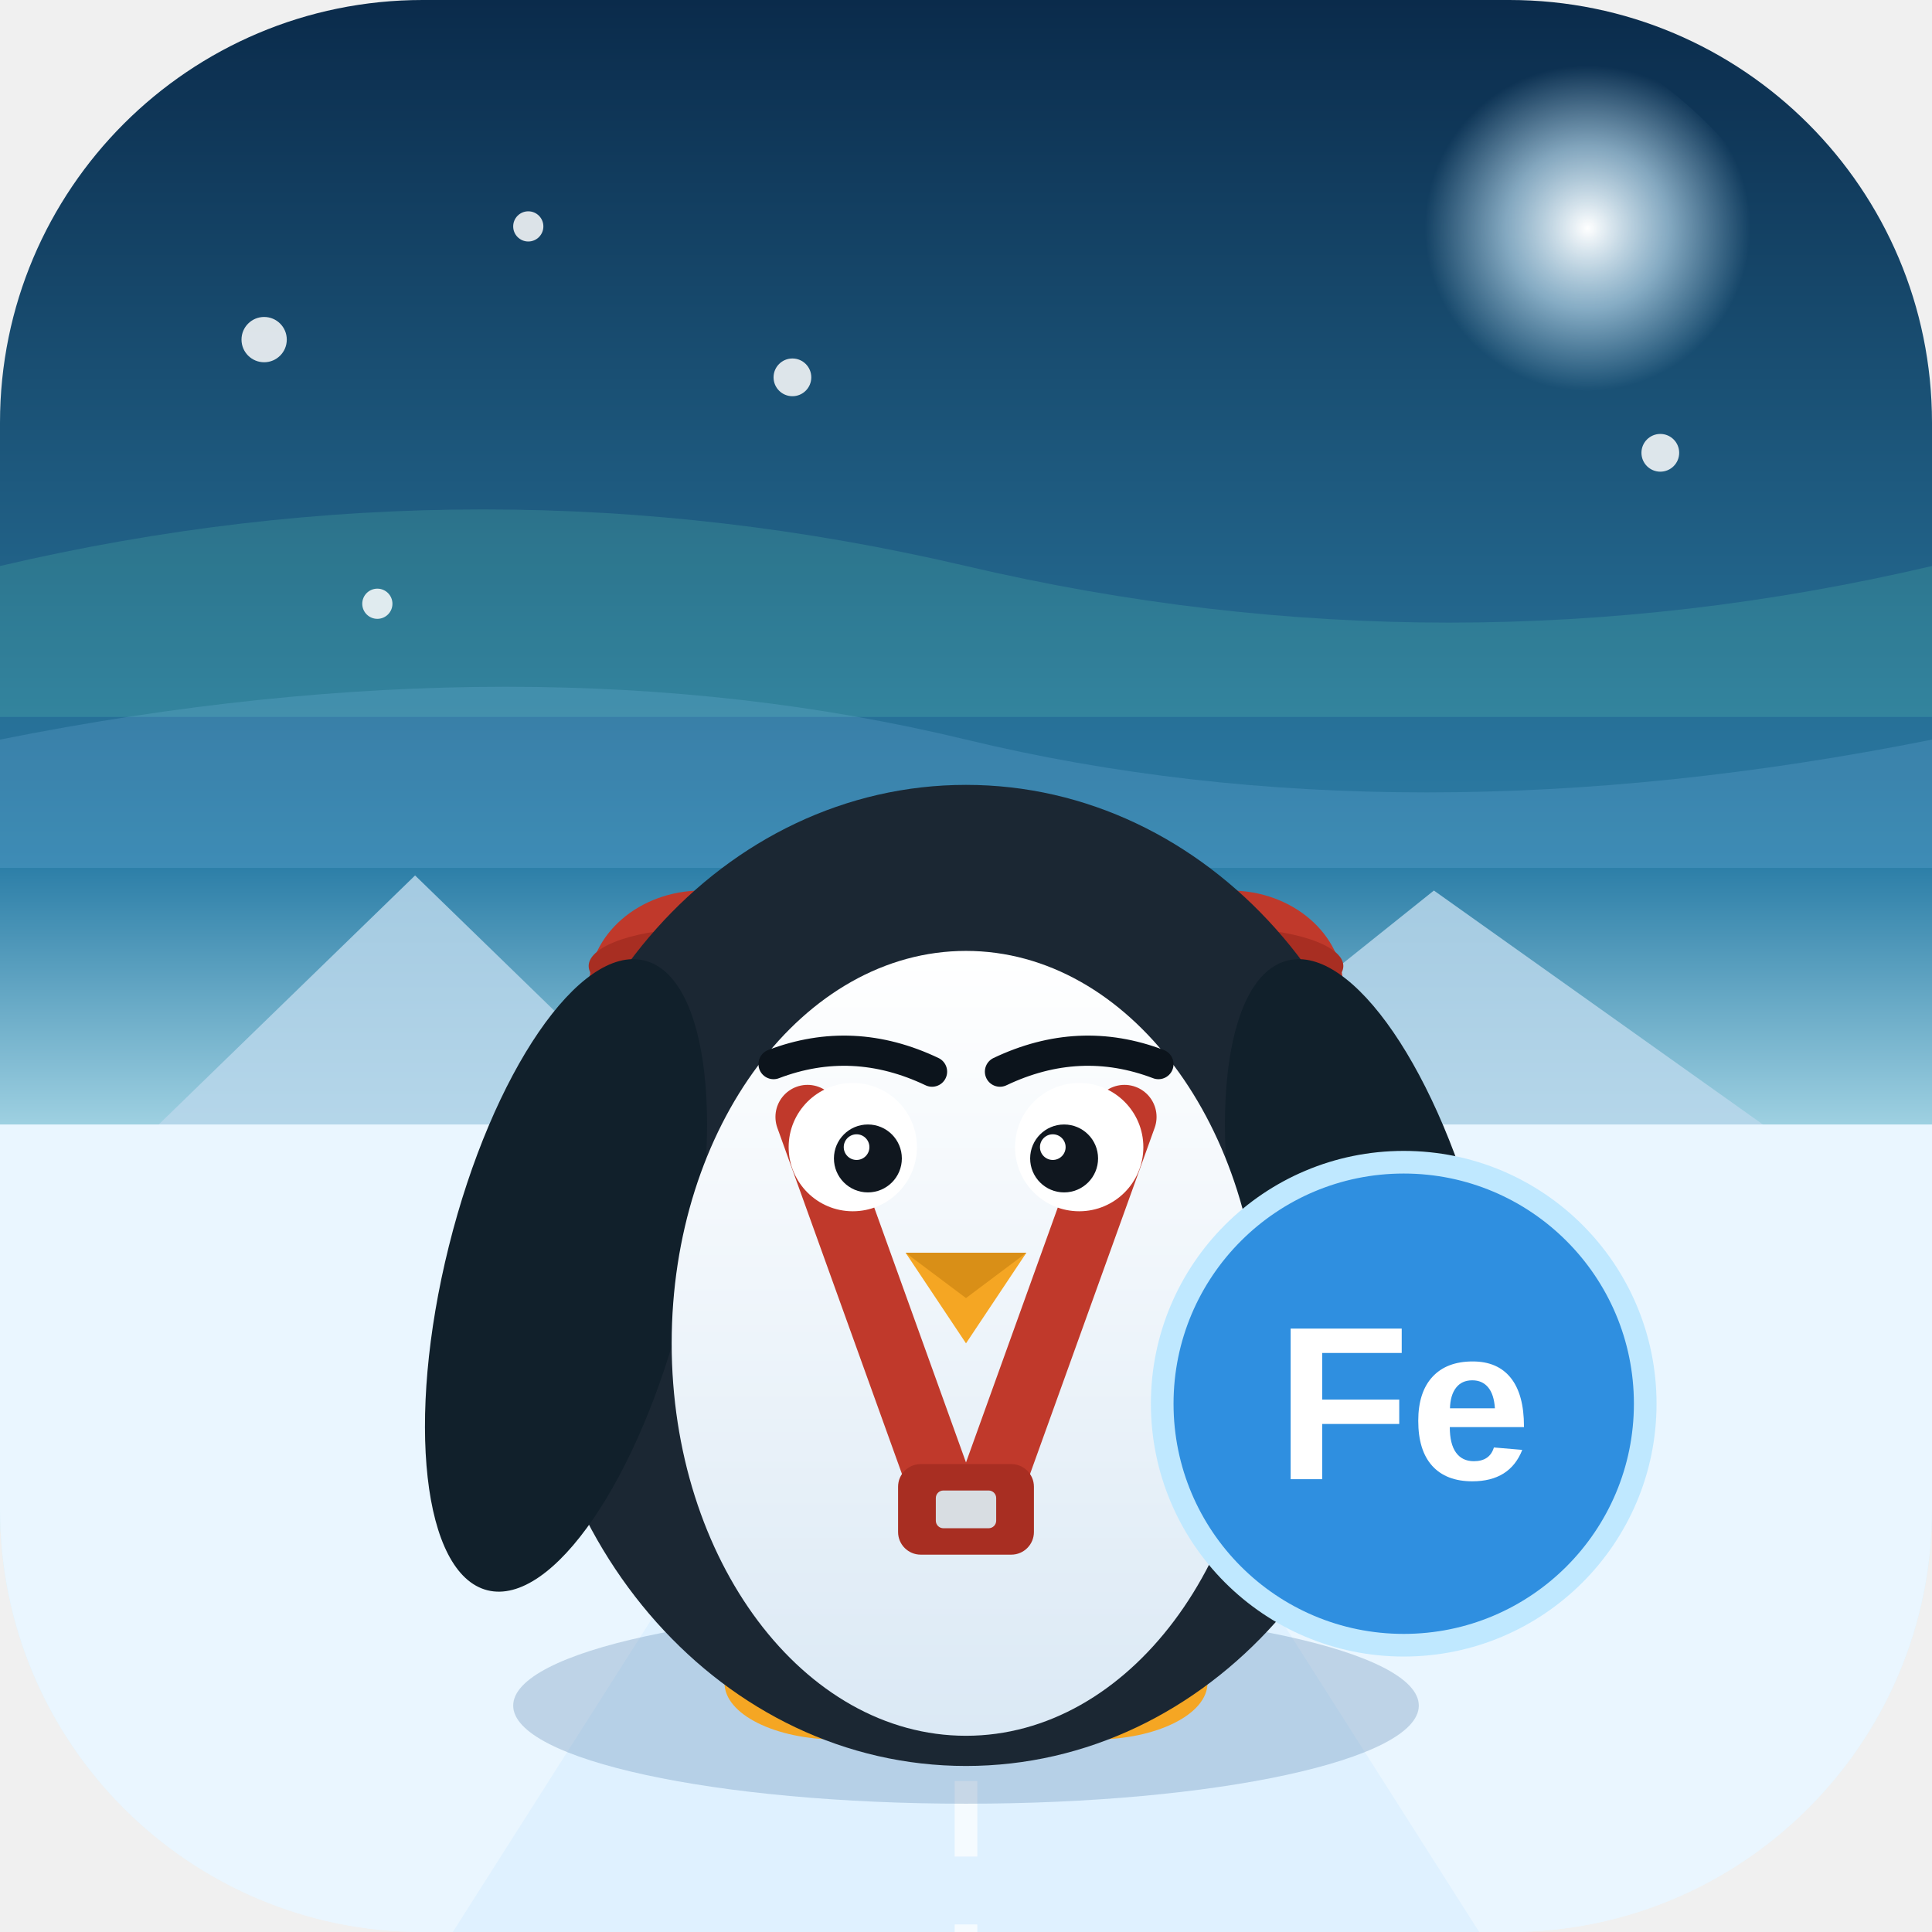
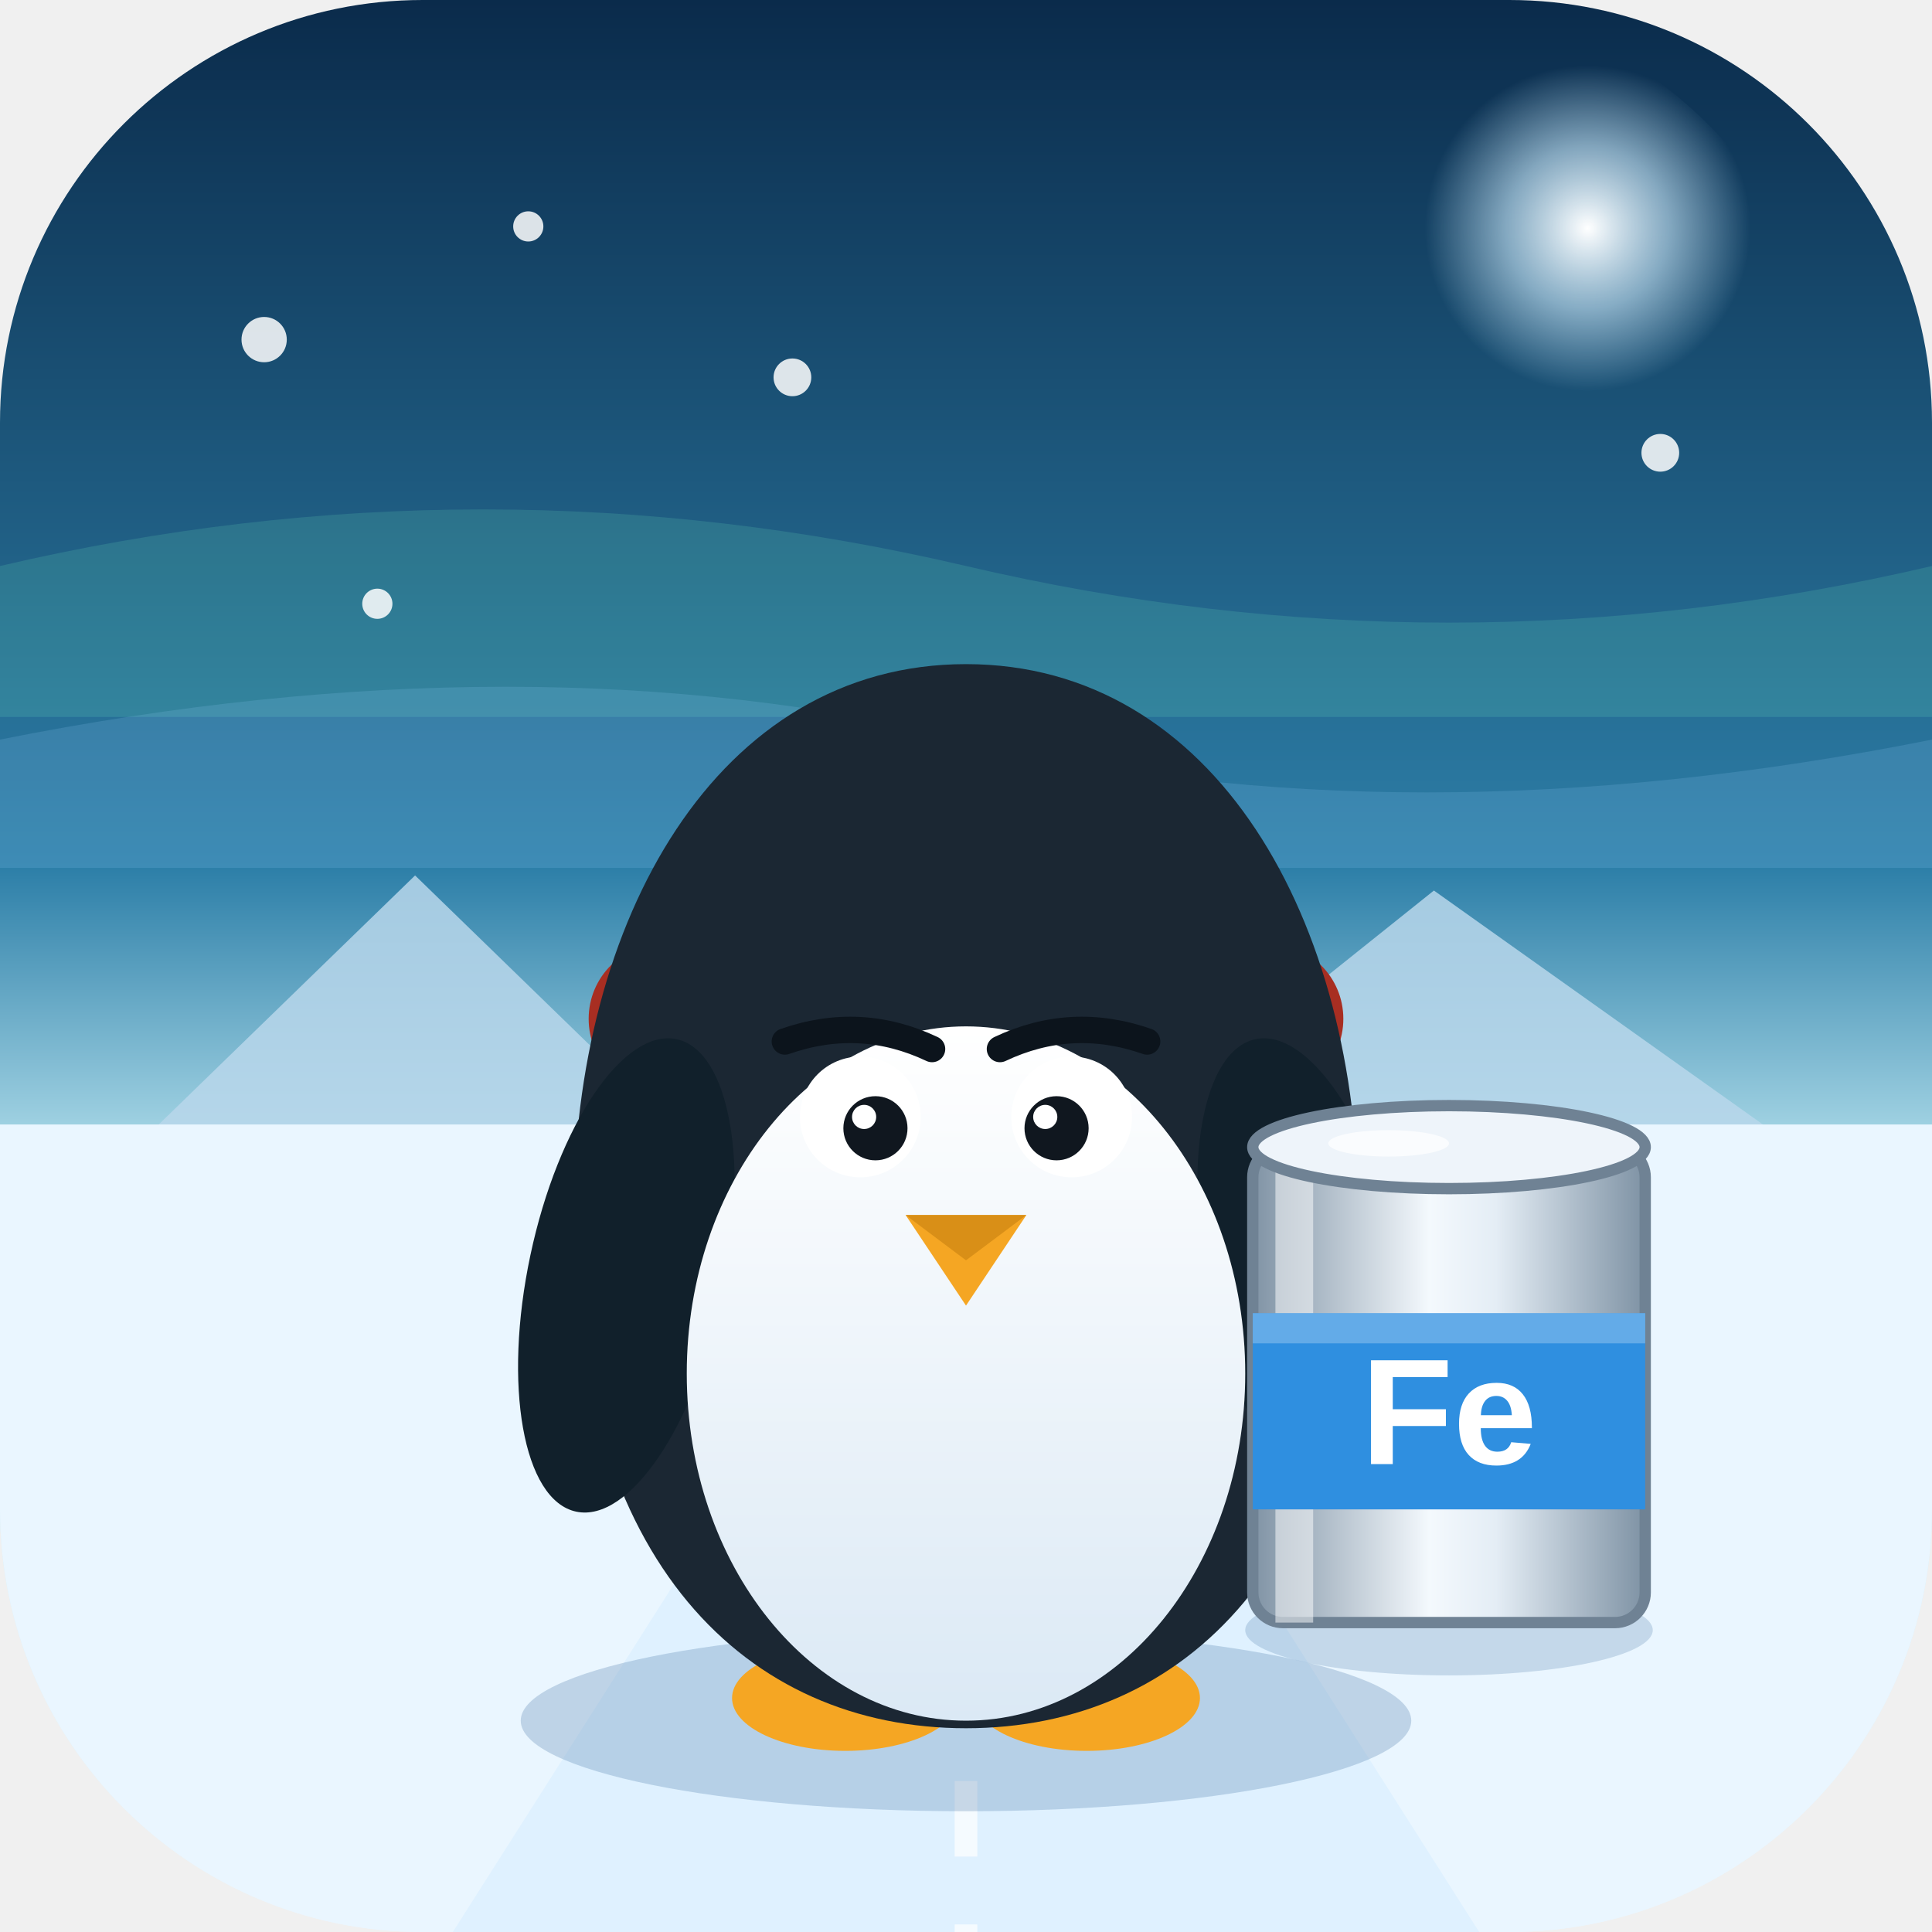
<svg xmlns="http://www.w3.org/2000/svg" width="512" height="512" viewBox="0 0 512 512">
  <defs>
    <linearGradient id="sky" x1="0" y1="0" x2="0" y2="1">
      <stop offset="0" stop-color="#0a2a4a" />
      <stop offset="0.45" stop-color="#2d7fa8" />
      <stop offset="0.62" stop-color="#bfe8f2" />
      <stop offset="1" stop-color="#eaf6ff" />
    </linearGradient>
    <radialGradient id="sun" cx="0.72" cy="0.26" r="0.18">
      <stop offset="0" stop-color="#ffffff" />
      <stop offset="0.5" stop-color="#cfeeff" stop-opacity="0.6" />
      <stop offset="1" stop-color="#cfeeff" stop-opacity="0" />
    </radialGradient>
    <linearGradient id="belly" x1="0" y1="0" x2="0" y2="1">
      <stop offset="0" stop-color="#ffffff" />
      <stop offset="1" stop-color="#dbe9f5" />
+     </linearGradient>
+     <linearGradient id="tin" x1="0" y1="0" x2="1" y2="0">
+       <stop offset="0" stop-color="#8093a5" />
+       <stop offset="0.45" stop-color="#f4f9fd" />
+       <stop offset="0.62" stop-color="#e4edf5" />
+       <stop offset="1" stop-color="#7e92a4" />
    </linearGradient>
    <clipPath id="round">
      <rect x="0" y="0" width="512" height="512" rx="112" ry="112" />
    </clipPath>
  </defs>
  <g clip-path="url(#round)">
    <rect width="512" height="512" fill="url(#sky)" />
    <circle cx="368" cy="118" r="120" fill="url(#sun)" />
    <path d="M0 150 Q128 120 256 150 T512 150 V190 H0 Z" fill="#7affc8" opacity="0.14" />
    <path d="M0 196 Q140 168 256 196 T512 196 V230 H0 Z" fill="#9cd2ff" opacity="0.16" />
    <g fill="#b8d7eb" opacity="0.85">
      <polygon points="40,300 110,232 180,300" />
      <polygon points="150,300 230,250 310,300" />
      <polygon points="300,300 380,236 470,300" />
    </g>
    <rect x="0" y="298" width="512" height="214" fill="#eaf6ff" />
    <path d="M256 298 L120 512 H392 Z" fill="#dff1ff" />
    <line x1="256" y1="320" x2="256" y2="512" stroke="#ffffff" stroke-width="6" stroke-dasharray="20 18" opacity="0.7" />
    <g>
-       <ellipse cx="256" cy="452" rx="120" ry="26" fill="#3a6da0" opacity="0.25" />
-       <ellipse cx="222" cy="446" rx="30" ry="15" fill="#f5a623" />
-       <ellipse cx="290" cy="446" rx="30" ry="15" fill="#f5a623" />
-       <ellipse cx="186" cy="262" rx="30" ry="26" fill="#c0392b" />
-       <ellipse cx="326" cy="262" rx="30" ry="26" fill="#c0392b" />
-       <ellipse cx="186" cy="256" rx="30" ry="10" fill="#a82e22" />
-       <ellipse cx="326" cy="256" rx="30" ry="10" fill="#a82e22" />
-       <ellipse cx="256" cy="338" rx="116" ry="130" fill="#1b2733" />
-       <ellipse cx="150" cy="338" rx="32" ry="86" fill="#11202b" transform="rotate(14 150 338)" />
-       <ellipse cx="362" cy="338" rx="32" ry="86" fill="#11202b" transform="rotate(-14 362 338)" />
-       <ellipse cx="256" cy="356" rx="78" ry="104" fill="url(#belly)" />
-       <path d="M214 296 L250 396" stroke="#c0392b" stroke-width="17" fill="none" stroke-linecap="round" />
-       <path d="M298 296 L262 396" stroke="#c0392b" stroke-width="17" fill="none" stroke-linecap="round" />
-       <rect x="238" y="388" width="36" height="24" rx="6" fill="#a82e22" />
-       <rect x="248" y="395" width="16" height="10" rx="2" fill="#d8dde2" />
-       <circle cx="226" cy="304" r="17" fill="#ffffff" />
-       <circle cx="286" cy="304" r="17" fill="#ffffff" />
-       <circle cx="230" cy="307" r="9" fill="#10171f" />
-       <circle cx="282" cy="307" r="9" fill="#10171f" />
-       <circle cx="227" cy="304" r="3.4" fill="#ffffff" />
-       <circle cx="279" cy="304" r="3.4" fill="#ffffff" />
-       <path d="M205 282 Q226 274 247 284" stroke="#0c141c" stroke-width="8" fill="none" stroke-linecap="round" />
-       <path d="M265 284 Q286 274 307 282" stroke="#0c141c" stroke-width="8" fill="none" stroke-linecap="round" />
-       <polygon points="240,332 272,332 256,356" fill="#f5a623" />
-       <polygon points="240,332 272,332 256,344" fill="#d98f17" />
+       <ellipse cx="256" cy="456" rx="118" ry="24" fill="#3a6da0" opacity="0.25" />
+       <ellipse cx="224" cy="450" rx="30" ry="14" fill="#f5a623" />
+       <ellipse cx="288" cy="450" rx="30" ry="14" fill="#f5a623" />
+       <rect x="156" y="250" width="200" height="150" rx="48" fill="#c0392b" />
+       <rect x="156" y="250" width="200" height="40" rx="20" fill="#a82e22" />
+       <rect x="176" y="232" width="20" height="40" rx="9" fill="#a82e22" />
+       <rect x="316" y="232" width="20" height="40" rx="9" fill="#a82e22" />
+       <path d="M256 176 C 322 176 360 244 360 322 C 360 414 314 458 256 458 C 198 458 152 414 152 322 C 152 244 190 176 256 176 Z" fill="#1b2733" />
+       <ellipse cx="166" cy="338" rx="26" ry="64" fill="#11202b" transform="rotate(12 166 338)" />
+       <ellipse cx="346" cy="338" rx="26" ry="64" fill="#11202b" transform="rotate(-12 346 338)" />
+       <ellipse cx="256" cy="364" rx="74" ry="92" fill="url(#belly)" />
+       <circle cx="228" cy="296" r="16" fill="#ffffff" />
+       <circle cx="284" cy="296" r="16" fill="#ffffff" />
+       <circle cx="232" cy="299" r="8.5" fill="#10171f" />
+       <circle cx="280" cy="299" r="8.5" fill="#10171f" />
+       <circle cx="229" cy="296" r="3.2" fill="#ffffff" />
+       <circle cx="277" cy="296" r="3.2" fill="#ffffff" />
+       <path d="M208 276 Q228 269 247 278" stroke="#0c141c" stroke-width="7" fill="none" stroke-linecap="round" />
+       <path d="M265 278 Q284 269 304 276" stroke="#0c141c" stroke-width="7" fill="none" stroke-linecap="round" />
+       <polygon points="240,322 272,322 256,346" fill="#f5a623" />
+       <polygon points="240,322 272,322 256,334" fill="#d98f17" />
    </g>
-     <g transform="translate(372,372)">
-       <circle r="64" fill="#2f8fe0" stroke="#bfe8ff" stroke-width="6" />
-       <text x="0" y="20" text-anchor="middle" font-family="Arial, sans-serif" font-size="58" font-weight="bold" fill="#ffffff">Fe</text>
+     <g transform="translate(384,366)">
+       <ellipse cx="0" cy="66" rx="54" ry="12" fill="#3a6da0" opacity="0.22" />
+       <rect x="-52" y="-62" width="104" height="126" rx="8" fill="url(#tin)" stroke="#6f8294" stroke-width="3" />
+       <rect x="-46" y="-62" width="10" height="126" fill="#ffffff" opacity="0.5" />
+       <rect x="-52" y="-18" width="104" height="52" fill="#2f8fe0" />
+       <rect x="-52" y="-18" width="104" height="8" fill="#ffffff" opacity="0.25" />
+       <text x="0" y="22" text-anchor="middle" font-family="Arial, sans-serif" font-size="40" font-weight="bold" fill="#ffffff">Fe</text>
+       <ellipse cx="0" cy="-62" rx="52" ry="11" fill="#eef4fa" stroke="#6f8294" stroke-width="3" />
+       <ellipse cx="-16" cy="-63" rx="16" ry="3.5" fill="#ffffff" opacity="0.7" />
    </g>
    <g fill="#ffffff" opacity="0.85">
      <circle cx="70" cy="90" r="6" />
      <circle cx="140" cy="60" r="4" />
      <circle cx="210" cy="100" r="5" />
      <circle cx="100" cy="160" r="4" />
      <circle cx="440" cy="120" r="5" />
    </g>
  </g>
</svg>
